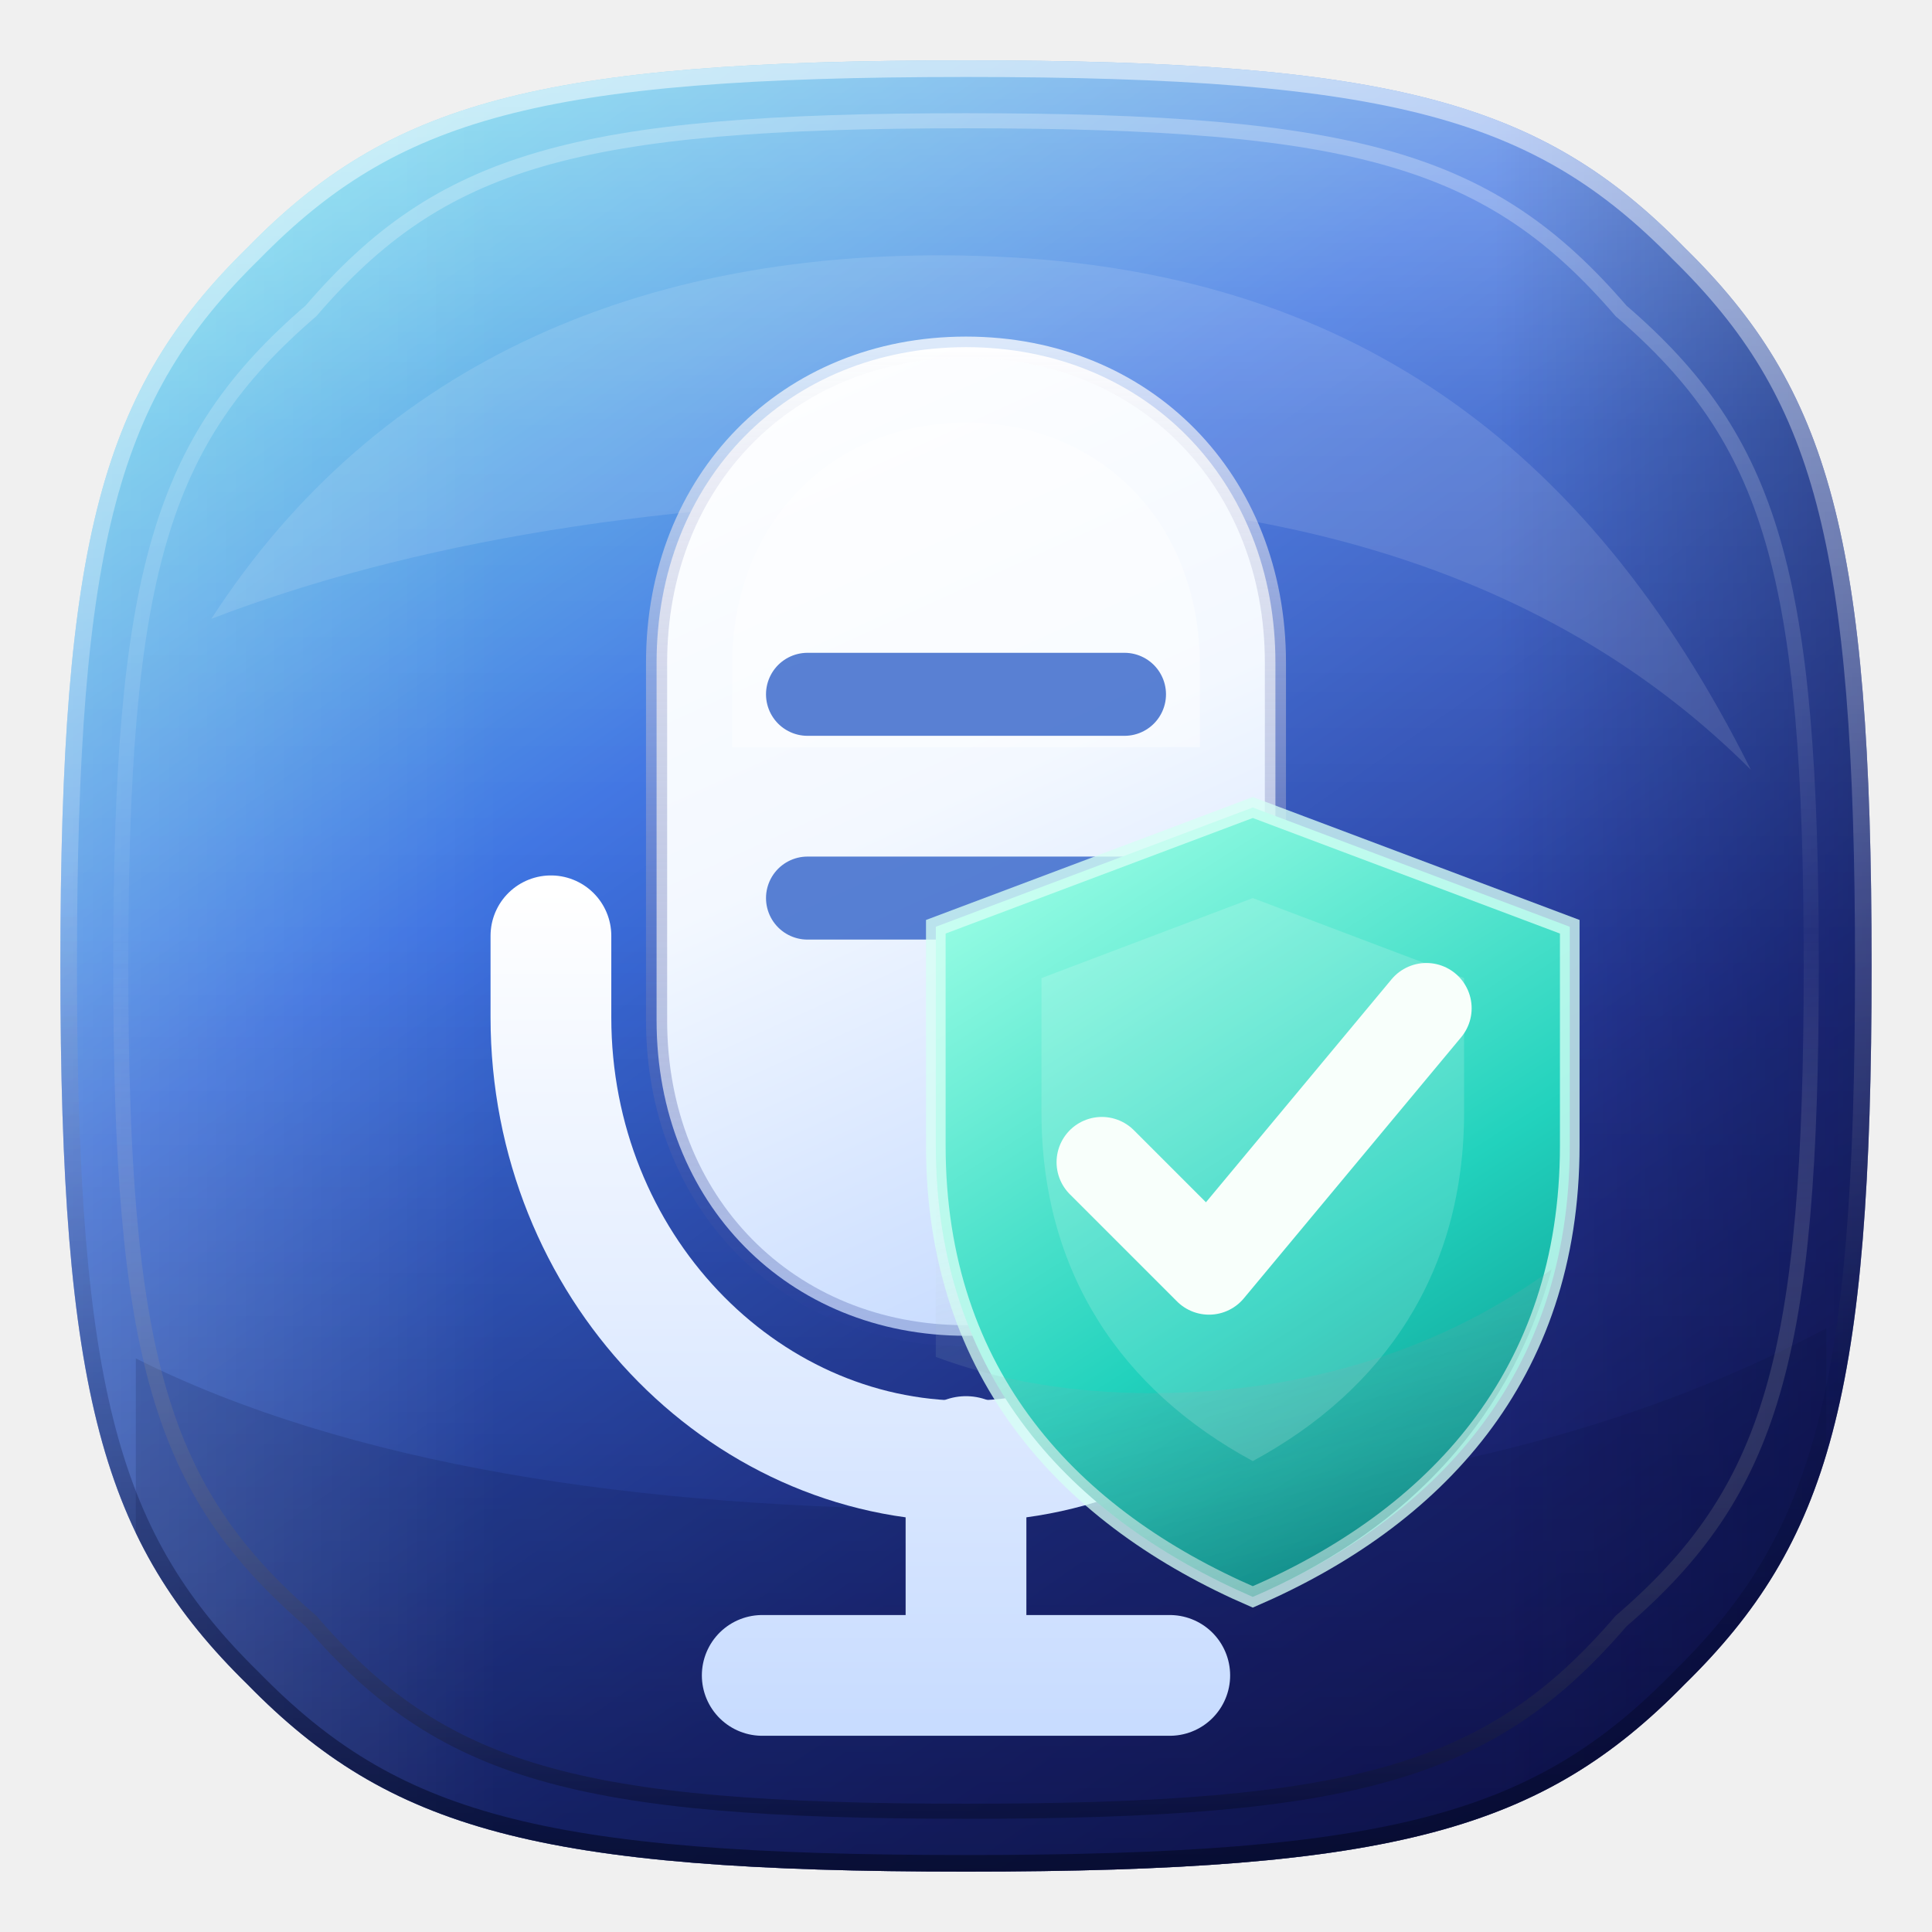
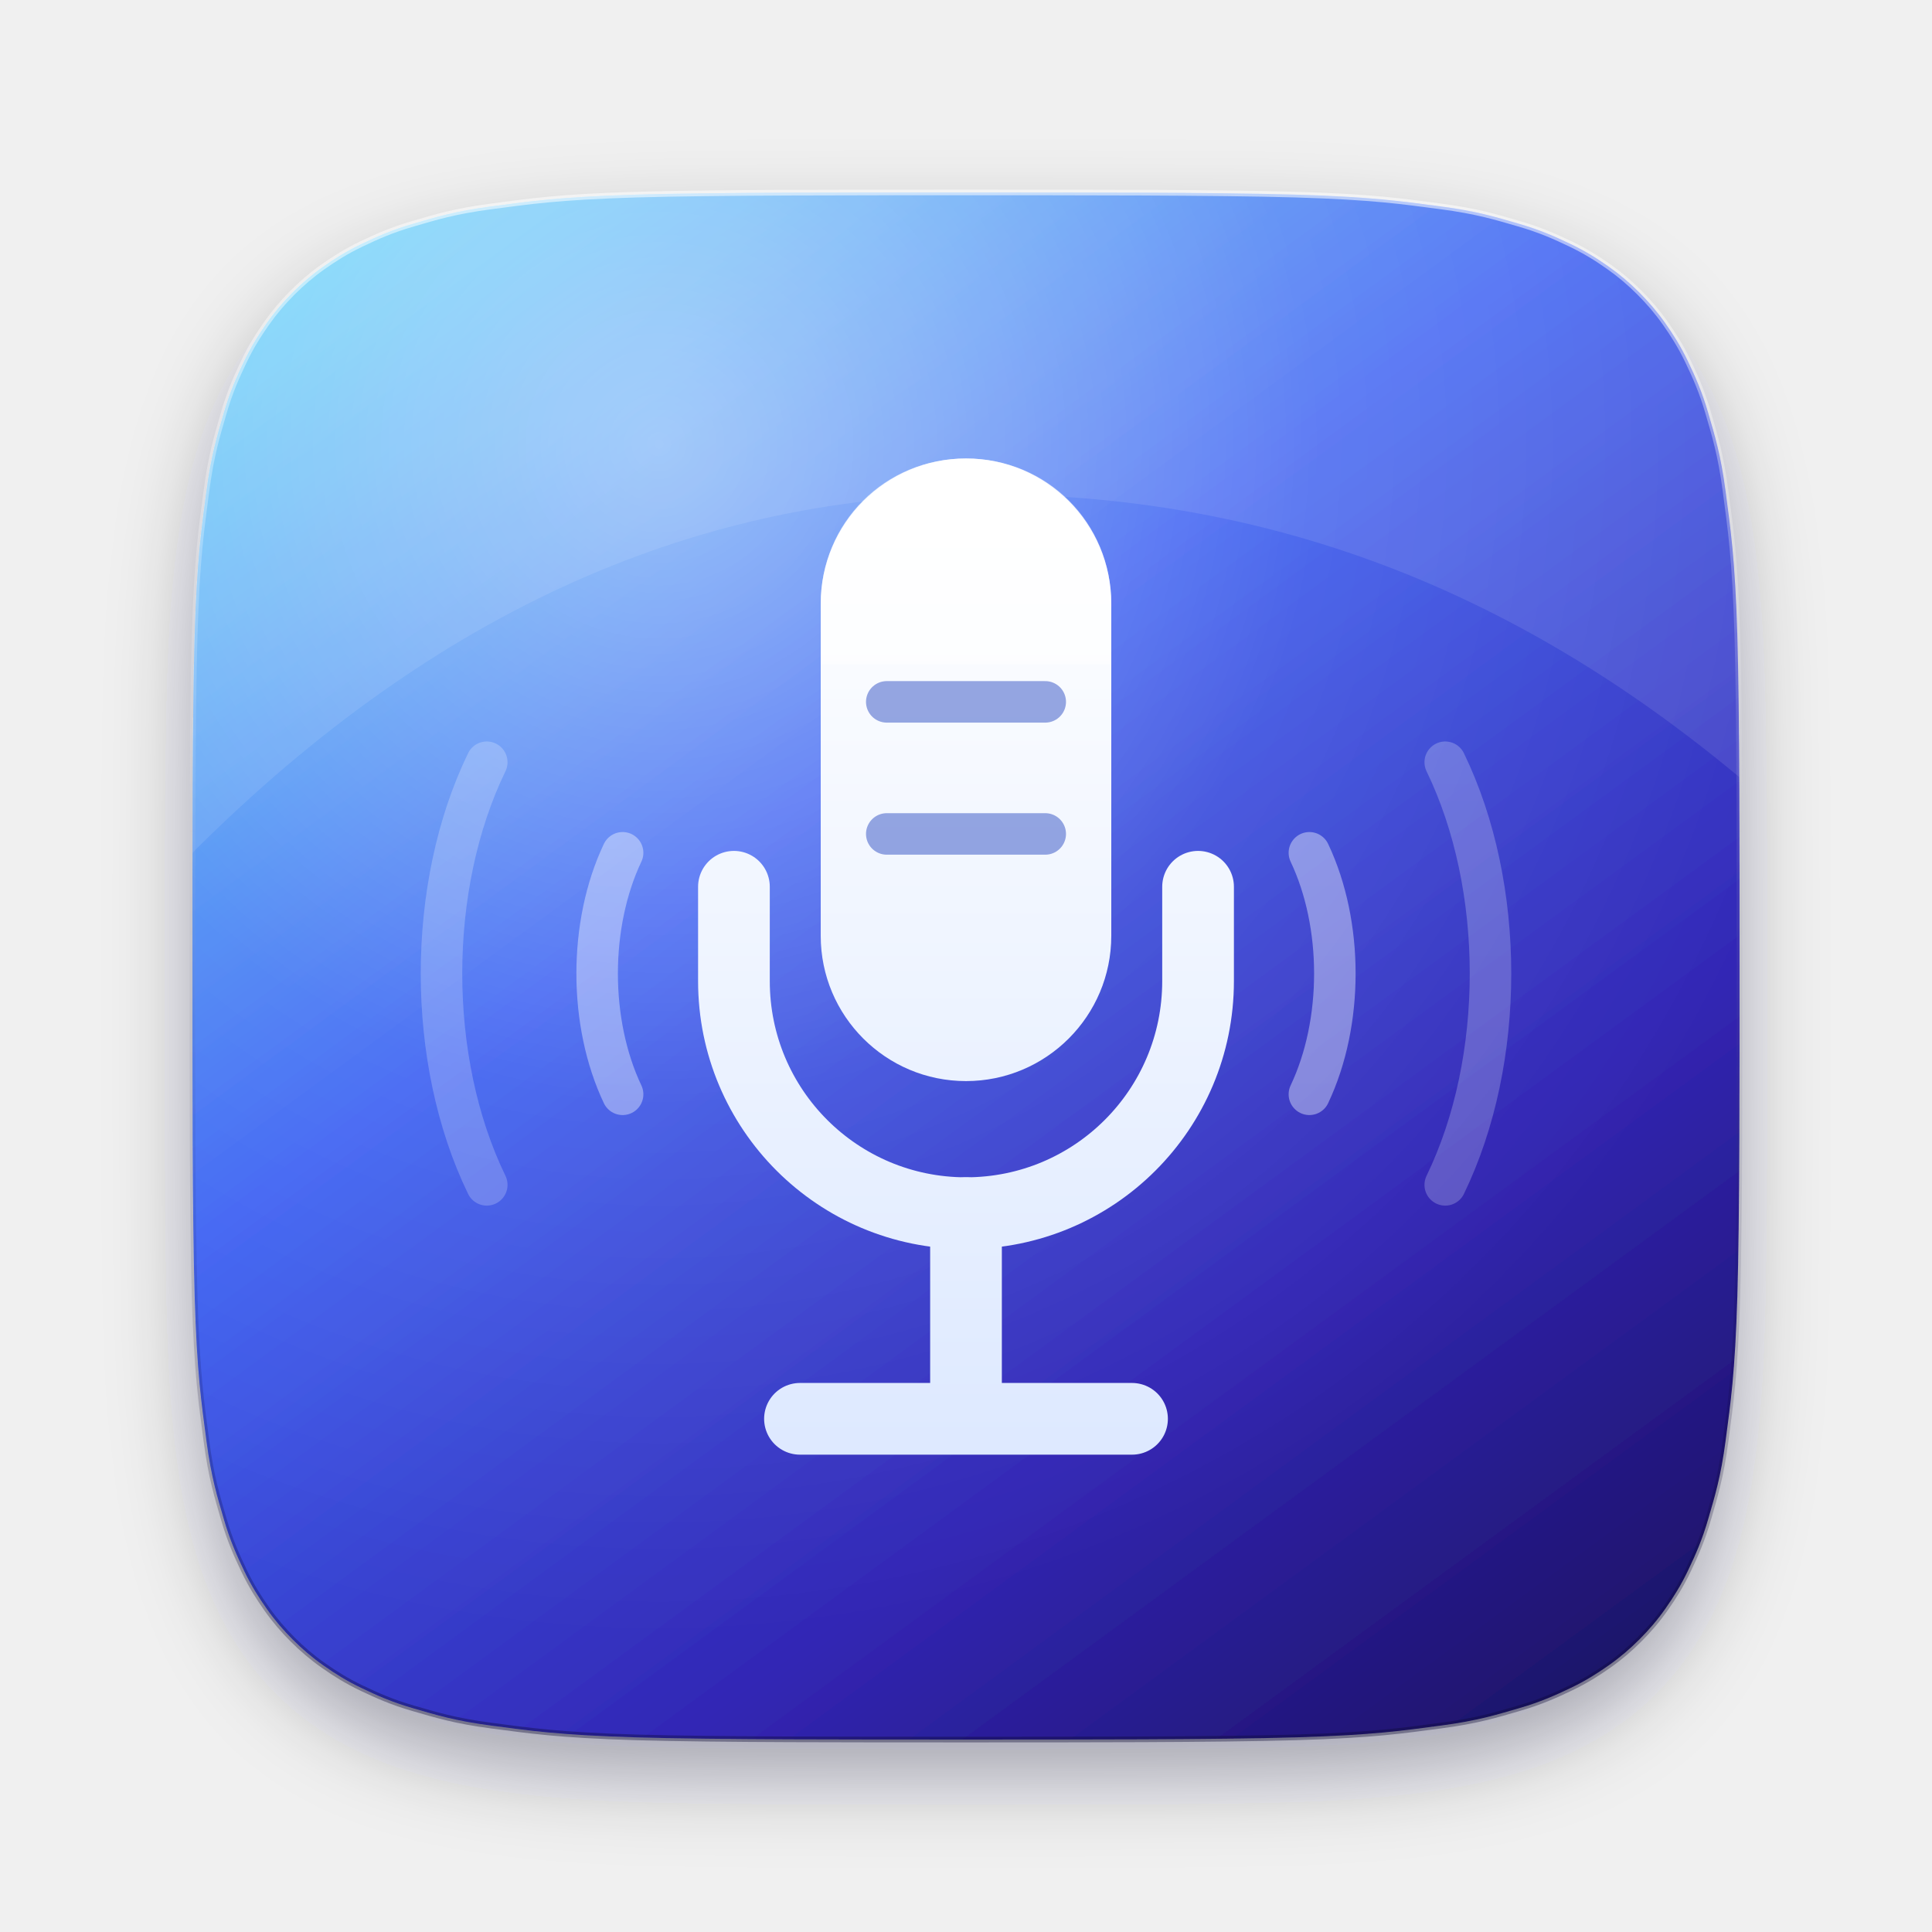
- <svg xmlns="http://www.w3.org/2000/svg" width="128" height="128" viewBox="0 0 128 128">
+ <svg xmlns="http://www.w3.org/2000/svg" width="1024" height="1024" viewBox="0 0 1024 1024">
  <defs>
-     <clipPath id="icon-clip">
-       <path d="M64 4C35.6 4 25.8 6.8 16.4 16.4C6.8 25.8 4 35.6 4 64C4 92.4 6.8 102.2 16.4 111.6C25.8 121.2 35.6 124 64 124C92.4 124 102.2 121.2 111.6 111.6C121.2 102.2 124 92.4 124 64C124 35.6 121.2 25.8 111.6 16.4C102.2 6.8 92.4 4 64 4Z" />
+     <linearGradient id="surface" x1="212" y1="102" x2="812" y2="922" gradientUnits="userSpaceOnUse">
+       <stop offset="0" stop-color="#5ecdf7" />
+       <stop offset="0.38" stop-color="#3f63f2" />
+       <stop offset="0.74" stop-color="#3226b4" />
+       <stop offset="1" stop-color="#1d1268" />
+     </linearGradient>
+     <radialGradient id="key-light" cx="0.3" cy="0.16" r="0.78">
+       <stop offset="0" stop-color="#ffffff" stop-opacity="0.42" />
+       <stop offset="0.55" stop-color="#ffffff" stop-opacity="0.08" />
+       <stop offset="1" stop-color="#ffffff" stop-opacity="0" />
+     </radialGradient>
+     <linearGradient id="bevel" x1="512" y1="102" x2="512" y2="922" gradientUnits="userSpaceOnUse">
+       <stop offset="0" stop-color="#ffffff" stop-opacity="0.55" />
+       <stop offset="0.34" stop-color="#ffffff" stop-opacity="0.12" />
+       <stop offset="0.68" stop-color="#0b0733" stop-opacity="0.10" />
+       <stop offset="1" stop-color="#0b0733" stop-opacity="0.38" />
+     </linearGradient>
+     <linearGradient id="glyph" x1="512" y1="268" x2="512" y2="836" gradientUnits="userSpaceOnUse">
+       <stop offset="0" stop-color="#ffffff" />
+       <stop offset="1" stop-color="#d9e6ff" />
+     </linearGradient>
+     <filter id="cast-shadow" x="-25%" y="-25%" width="150%" height="150%">
+       <feDropShadow dx="0" dy="20" stdDeviation="22" flood-color="#0a0b2e" flood-opacity="0.32" />
+     </filter>
+     <clipPath id="body">
+       <path d="M922.00 512.00C922.00 570.21 922.07 644.65 920.85 686.53C919.62 728.40 917.22 743.53 914.66 763.24C912.10 782.96 908.80 793.32 905.49 804.81C902.18 816.30 898.61 824.20 894.81 832.17C891.02 840.14 887.01 846.50 882.71 852.61C878.41 858.72 874.01 863.83 869.04 868.82C864.06 873.80 858.96 878.22 852.87 882.53C846.77 886.83 840.46 890.85 832.48 894.66C824.50 898.48 816.49 902.11 805.00 905.43C793.50 908.76 783.20 912.05 763.49 914.62C743.79 917.19 728.67 919.61 686.75 920.84C644.84 922.07 570.21 922.00 512.00 922.00C453.79 922.00 379.35 922.07 337.47 920.85C295.60 919.62 280.47 917.22 260.76 914.66C241.04 912.10 230.68 908.80 219.19 905.49C207.70 902.18 199.80 898.61 191.83 894.81C183.86 891.02 177.50 887.01 171.39 882.71C165.28 878.41 160.17 874.01 155.18 869.04C150.20 864.06 145.78 858.96 141.47 852.87C137.17 846.77 133.15 840.46 129.34 832.48C125.52 824.50 121.89 816.49 118.57 805.00C115.24 793.50 111.95 783.20 109.38 763.49C106.81 743.79 104.39 728.67 103.16 686.75C101.93 644.84 102.00 570.21 102.00 512.00C102.00 453.79 101.93 379.35 103.15 337.47C104.38 295.60 106.78 280.47 109.34 260.76C111.90 241.04 115.20 230.68 118.51 219.19C121.82 207.70 125.39 199.80 129.19 191.83C132.98 183.86 136.99 177.50 141.29 171.39C145.59 165.28 149.99 160.17 154.96 155.18C159.94 150.20 165.04 145.78 171.13 141.47C177.23 137.17 183.54 133.15 191.52 129.34C199.50 125.52 207.51 121.89 219.00 118.57C230.50 115.24 240.80 111.95 260.51 109.38C280.21 106.81 295.33 104.39 337.25 103.16C379.16 101.93 453.79 102.00 512.00 102.00C570.21 102.00 644.65 101.93 686.53 103.15C728.40 104.38 743.53 106.78 763.24 109.34C782.96 111.90 793.32 115.20 804.81 118.51C816.30 121.82 824.20 125.39 832.17 129.19C840.14 132.98 846.50 136.99 852.61 141.29C858.72 145.59 863.83 149.99 868.82 154.96C873.80 159.94 878.22 165.04 882.53 171.13C886.83 177.23 890.85 183.54 894.66 191.52C898.48 199.50 902.11 207.51 905.43 219.00C908.76 230.50 912.05 240.80 914.62 260.51C917.19 280.21 919.61 295.33 920.84 337.25C922.07 379.16 922.00 453.79 922.00 512.00Z" />
    </clipPath>
-     <linearGradient id="surface" x1="22" y1="5" x2="105" y2="124" gradientUnits="userSpaceOnUse">
-       <stop offset="0" stop-color="#65d8eb" />
-       <stop offset="0.34" stop-color="#3d73e2" />
-       <stop offset="0.72" stop-color="#24328f" />
-       <stop offset="1" stop-color="#17145c" />
-     </linearGradient>
-     <linearGradient id="top-bevel" x1="64" y1="4" x2="64" y2="62" gradientUnits="userSpaceOnUse">
-       <stop offset="0" stop-color="#ffffff" stop-opacity="0.34" />
-       <stop offset="0.42" stop-color="#ffffff" stop-opacity="0.11" />
-       <stop offset="1" stop-color="#ffffff" stop-opacity="0" />
-     </linearGradient>
-     <linearGradient id="bottom-bevel" x1="64" y1="62" x2="64" y2="124" gradientUnits="userSpaceOnUse">
-       <stop offset="0" stop-color="#020c30" stop-opacity="0" />
-       <stop offset="0.7" stop-color="#020c30" stop-opacity="0.24" />
-       <stop offset="1" stop-color="#020c30" stop-opacity="0.42" />
-     </linearGradient>
-     <linearGradient id="left-edge" x1="4" y1="64" x2="33" y2="64" gradientUnits="userSpaceOnUse">
-       <stop offset="0" stop-color="#ffffff" stop-opacity="0.18" />
-       <stop offset="1" stop-color="#ffffff" stop-opacity="0" />
-     </linearGradient>
-     <linearGradient id="right-edge" x1="99" y1="64" x2="124" y2="64" gradientUnits="userSpaceOnUse">
-       <stop offset="0" stop-color="#020c30" stop-opacity="0" />
-       <stop offset="1" stop-color="#020c30" stop-opacity="0.32" />
-     </linearGradient>
-     <linearGradient id="outer-line" x1="64" y1="4" x2="64" y2="124" gradientUnits="userSpaceOnUse">
-       <stop offset="0" stop-color="#ffffff" stop-opacity="0.52" />
-       <stop offset="0.44" stop-color="#ffffff" stop-opacity="0.18" />
-       <stop offset="0.72" stop-color="#071044" stop-opacity="0.2" />
-       <stop offset="1" stop-color="#02061d" stop-opacity="0.58" />
-     </linearGradient>
-     <linearGradient id="inner-line" x1="64" y1="8" x2="64" y2="120" gradientUnits="userSpaceOnUse">
-       <stop offset="0" stop-color="#ffffff" stop-opacity="0.28" />
-       <stop offset="0.48" stop-color="#ffffff" stop-opacity="0.04" />
-       <stop offset="1" stop-color="#050b2c" stop-opacity="0.5" />
-     </linearGradient>
-     <linearGradient id="mic-shell" x1="50" y1="21" x2="81" y2="89" gradientUnits="userSpaceOnUse">
-       <stop offset="0" stop-color="#ffffff" />
-       <stop offset="0.46" stop-color="#f3f8ff" />
-       <stop offset="1" stop-color="#bfd6ff" />
-     </linearGradient>
-     <linearGradient id="mic-frame" x1="64" y1="59" x2="64" y2="114" gradientUnits="userSpaceOnUse">
-       <stop offset="0" stop-color="#ffffff" />
-       <stop offset="1" stop-color="#c8dcff" />
-     </linearGradient>
-     <linearGradient id="mic-rim" x1="64" y1="23" x2="64" y2="88" gradientUnits="userSpaceOnUse">
-       <stop offset="0" stop-color="#ffffff" stop-opacity="0.74" />
-       <stop offset="1" stop-color="#2a3f9b" stop-opacity="0.26" />
-     </linearGradient>
-     <linearGradient id="shield-fill" x1="69" y1="54" x2="101" y2="104" gradientUnits="userSpaceOnUse">
-       <stop offset="0" stop-color="#9dffe6" />
-       <stop offset="0.58" stop-color="#22d2bd" />
-       <stop offset="1" stop-color="#07908a" />
-     </linearGradient>
-     <linearGradient id="shield-depth" x1="82" y1="70" x2="91" y2="108" gradientUnits="userSpaceOnUse">
-       <stop offset="0" stop-color="#ffffff" stop-opacity="0" />
-       <stop offset="1" stop-color="#004a58" stop-opacity="0.34" />
-     </linearGradient>
  </defs>
-   <g clip-path="url(#icon-clip)">
-     <rect width="128" height="128" fill="url(#surface)" />
-     <rect width="128" height="64" fill="url(#top-bevel)" />
-     <rect y="61" width="128" height="67" fill="url(#bottom-bevel)" />
-     <rect width="34" height="128" fill="url(#left-edge)" />
-     <rect x="96" width="32" height="128" fill="url(#right-edge)" />
-     <path d="M14 41C25 24 43 16 66 17C89 18 105 29 116 51C104 39 87 33 65 33C44 33 27 36 14 41Z" fill="#ffffff" opacity="0.12" />
-     <path d="M9 90C23 97 42 100 64 100C87 100 106 96 121 88V128H9Z" fill="#070d39" opacity="0.16" />
+   <g filter="url(#cast-shadow)">
+     <path d="M922.00 512.00C922.00 570.21 922.07 644.65 920.85 686.53C919.62 728.40 917.22 743.53 914.66 763.24C912.10 782.96 908.80 793.32 905.49 804.81C902.18 816.30 898.61 824.20 894.81 832.17C891.02 840.14 887.01 846.50 882.71 852.61C878.41 858.72 874.01 863.83 869.04 868.82C864.06 873.80 858.96 878.22 852.87 882.53C846.77 886.83 840.46 890.85 832.48 894.66C824.50 898.48 816.49 902.11 805.00 905.43C793.50 908.76 783.20 912.05 763.49 914.62C743.79 917.19 728.67 919.61 686.75 920.84C644.84 922.07 570.21 922.00 512.00 922.00C453.79 922.00 379.35 922.07 337.47 920.85C295.60 919.62 280.47 917.22 260.76 914.66C241.04 912.10 230.68 908.80 219.19 905.49C207.70 902.18 199.80 898.61 191.83 894.81C183.86 891.02 177.50 887.01 171.39 882.71C165.28 878.41 160.17 874.01 155.18 869.04C150.20 864.06 145.78 858.96 141.47 852.87C137.17 846.77 133.15 840.46 129.34 832.48C125.52 824.50 121.89 816.49 118.57 805.00C115.24 793.50 111.95 783.20 109.38 763.49C106.81 743.79 104.39 728.67 103.16 686.75C101.93 644.84 102.00 570.21 102.00 512.00C102.00 453.79 101.93 379.35 103.15 337.47C104.38 295.60 106.78 280.47 109.34 260.76C111.90 241.04 115.20 230.68 118.51 219.19C121.82 207.70 125.39 199.80 129.19 191.83C132.98 183.86 136.99 177.50 141.29 171.39C145.59 165.28 149.99 160.17 154.96 155.18C159.94 150.20 165.04 145.78 171.13 141.47C177.23 137.17 183.54 133.15 191.52 129.34C199.50 125.52 207.51 121.89 219.00 118.57C230.50 115.24 240.80 111.95 260.51 109.38C280.21 106.81 295.33 104.39 337.25 103.16C379.16 101.93 453.79 102.00 512.00 102.00C570.21 102.00 644.65 101.93 686.53 103.15C728.40 104.38 743.53 106.78 763.24 109.34C782.96 111.90 793.32 115.20 804.81 118.51C816.30 121.82 824.20 125.39 832.17 129.19C840.14 132.98 846.50 136.99 852.61 141.29C858.72 145.59 863.83 149.99 868.82 154.96C873.80 159.94 878.22 165.04 882.53 171.13C886.83 177.23 890.85 183.54 894.66 191.52C898.48 199.50 902.11 207.51 905.43 219.00C908.76 230.50 912.05 240.80 914.62 260.51C917.19 280.21 919.61 295.33 920.84 337.25C922.07 379.16 922.00 453.79 922.00 512.00Z" fill="url(#surface)" />
  </g>
-   <g clip-path="url(#icon-clip)">
-     <path d="M64 4C35.6 4 25.8 6.8 16.4 16.4C6.8 25.8 4 35.6 4 64C4 92.4 6.8 102.2 16.4 111.6C25.8 121.2 35.6 124 64 124C92.4 124 102.2 121.2 111.6 111.6C121.2 102.2 124 92.4 124 64C124 35.6 121.2 25.8 111.6 16.4C102.2 6.8 92.4 4 64 4Z" fill="none" stroke="url(#outer-line)" stroke-width="2.2" />
-     <path d="M64 8C38.1 8 29.2 10.6 20.6 20.6C10.6 29.2 8 38.1 8 64C8 89.9 10.6 98.8 20.6 107.4C29.2 117.4 38.1 120 64 120C89.9 120 98.8 117.4 107.4 107.4C117.4 98.8 120 89.9 120 64C120 38.1 117.4 29.2 107.4 20.6C98.8 10.6 89.9 8 64 8Z" fill="none" stroke="url(#inner-line)" stroke-width="1" />
+   <g clip-path="url(#body)">
+     <rect x="102" y="102" width="820" height="820" fill="url(#key-light)" />
+     <path d="M102 452C232 322 372 262 522 262C672 262 802 312 922 412V102H102Z" fill="#ffffff" opacity="0.10" />
  </g>
-   <path d="M64 23C52.2 23 43.5 31.8 43.5 43.9V67.6C43.5 79.7 52.2 88.5 64 88.5C75.8 88.5 84.5 79.7 84.5 67.6V43.9C84.5 31.8 75.8 23 64 23Z" fill="url(#mic-shell)" stroke="url(#mic-rim)" stroke-width="1.4" />
-   <path d="M64 28C73 28 79.5 34.7 79.5 44.1V49.5H48.5V44.1C48.5 34.7 55 28 64 28Z" fill="#ffffff" opacity="0.42" />
-   <path d="M53.5 46H74.5M53.5 59.5H74.5" fill="none" stroke="#2c5ec6" stroke-width="5.5" stroke-linecap="round" opacity="0.78" />
-   <path d="M36.5 62V67.4C36.5 83.8 49.1 96.8 64 96.8C78.9 96.8 91.5 83.8 91.5 67.4V62" fill="none" stroke="url(#mic-frame)" stroke-width="8" stroke-linecap="round" />
-   <path d="M64 96.5V111M50.5 111H77.5" fill="none" stroke="url(#mic-frame)" stroke-width="8" stroke-linecap="round" />
-   <path d="M83 53.5L104 61.4V75.9C104 91.2 95 100.6 83 105.8C71 100.6 62 91.2 62 75.9V61.4Z" fill="url(#shield-fill)" stroke="#d6fff5" stroke-opacity="0.78" stroke-width="1.3" />
-   <path d="M62 75.9C62 91.2 71 100.6 83 105.8C92.3 101.8 99.8 94.9 102.8 84.1C95.8 89.2 86.8 92.3 76.3 92.3C71.1 92.3 66.3 91.5 62 89.9Z" fill="url(#shield-depth)" />
-   <path d="M69 64.8L83 59.5L97 64.8V73.7C97 84.3 91.7 92.1 83 96.8C74.3 92.1 69 84.3 69 73.7Z" fill="#ffffff" opacity="0.16" />
-   <path d="M73 77L80.1 84.1L94.5 66.8" fill="none" stroke="#f8fffb" stroke-width="6" stroke-linecap="round" stroke-linejoin="round" />
+   <path d="M922.00 512.00C922.00 570.21 922.07 644.65 920.85 686.53C919.62 728.40 917.22 743.53 914.66 763.24C912.10 782.96 908.80 793.32 905.49 804.81C902.18 816.30 898.61 824.20 894.81 832.17C891.02 840.14 887.01 846.50 882.71 852.61C878.41 858.72 874.01 863.83 869.04 868.82C864.06 873.80 858.96 878.22 852.87 882.53C846.77 886.83 840.46 890.85 832.48 894.66C824.50 898.48 816.49 902.11 805.00 905.43C793.50 908.76 783.20 912.05 763.49 914.62C743.79 917.19 728.67 919.61 686.75 920.84C644.84 922.07 570.21 922.00 512.00 922.00C453.79 922.00 379.35 922.07 337.47 920.85C295.60 919.62 280.47 917.22 260.76 914.66C241.04 912.10 230.68 908.80 219.19 905.49C207.70 902.18 199.80 898.61 191.83 894.81C183.86 891.02 177.50 887.01 171.39 882.71C165.28 878.41 160.17 874.01 155.18 869.04C150.20 864.06 145.78 858.96 141.47 852.87C137.17 846.77 133.15 840.46 129.34 832.48C125.52 824.50 121.89 816.49 118.57 805.00C115.24 793.50 111.95 783.20 109.38 763.49C106.81 743.79 104.39 728.67 103.16 686.75C101.93 644.84 102.00 570.21 102.00 512.00C102.00 453.79 101.93 379.35 103.15 337.47C104.38 295.60 106.78 280.47 109.34 260.76C111.90 241.04 115.20 230.68 118.51 219.19C121.82 207.70 125.39 199.80 129.19 191.83C132.98 183.86 136.99 177.50 141.29 171.39C145.59 165.28 149.99 160.17 154.96 155.18C159.94 150.20 165.04 145.78 171.13 141.47C177.23 137.17 183.54 133.15 191.52 129.34C199.50 125.52 207.51 121.89 219.00 118.57C230.50 115.24 240.80 111.95 260.51 109.38C280.21 106.81 295.33 104.39 337.25 103.16C379.16 101.93 453.79 102.00 512.00 102.00C570.21 102.00 644.65 101.93 686.53 103.15C728.40 104.38 743.53 106.78 763.24 109.34C782.96 111.90 793.32 115.20 804.81 118.51C816.30 121.82 824.20 125.39 832.17 129.19C840.14 132.98 846.50 136.99 852.61 141.29C858.72 145.59 863.83 149.99 868.82 154.96C873.80 159.94 878.22 165.04 882.53 171.13C886.83 177.23 890.85 183.54 894.66 191.52C898.48 199.50 902.11 207.51 905.43 219.00C908.76 230.50 912.05 240.80 914.62 260.51C917.19 280.21 919.61 295.33 920.84 337.25C922.07 379.16 922.00 453.79 922.00 512.00Z" fill="none" stroke="url(#bevel)" stroke-width="3" />
+   <g stroke="url(#glyph)" fill="none" stroke-linecap="round" stroke-linejoin="round">
+     <path d="M330 452C312 490 312 542 330 580M694 452C712 490 712 542 694 580" stroke-width="22" opacity="0.42" />
+     <path d="M258 404C226 470 226 562 258 628M766 404C798 470 798 562 766 628" stroke-width="22" opacity="0.24" />
+     <path d="M389 470V520C389 588 444 643 512 643C580 643 635 588 635 520V470" stroke-width="38" />
+     <path d="M512 643V752M424 752H600" stroke-width="38" />
+   </g>
+   <rect x="435" y="243" width="154" height="330" rx="77" fill="url(#glyph)" />
+   <path d="M435 320C435 277 469 243 512 243C555 243 589 277 589 320V352H435Z" fill="#ffffff" opacity="0.5" />
+   <path d="M470 372H554M470 442H554" stroke="#2f4fc4" stroke-width="22" stroke-linecap="round" opacity="0.5" />
</svg>
